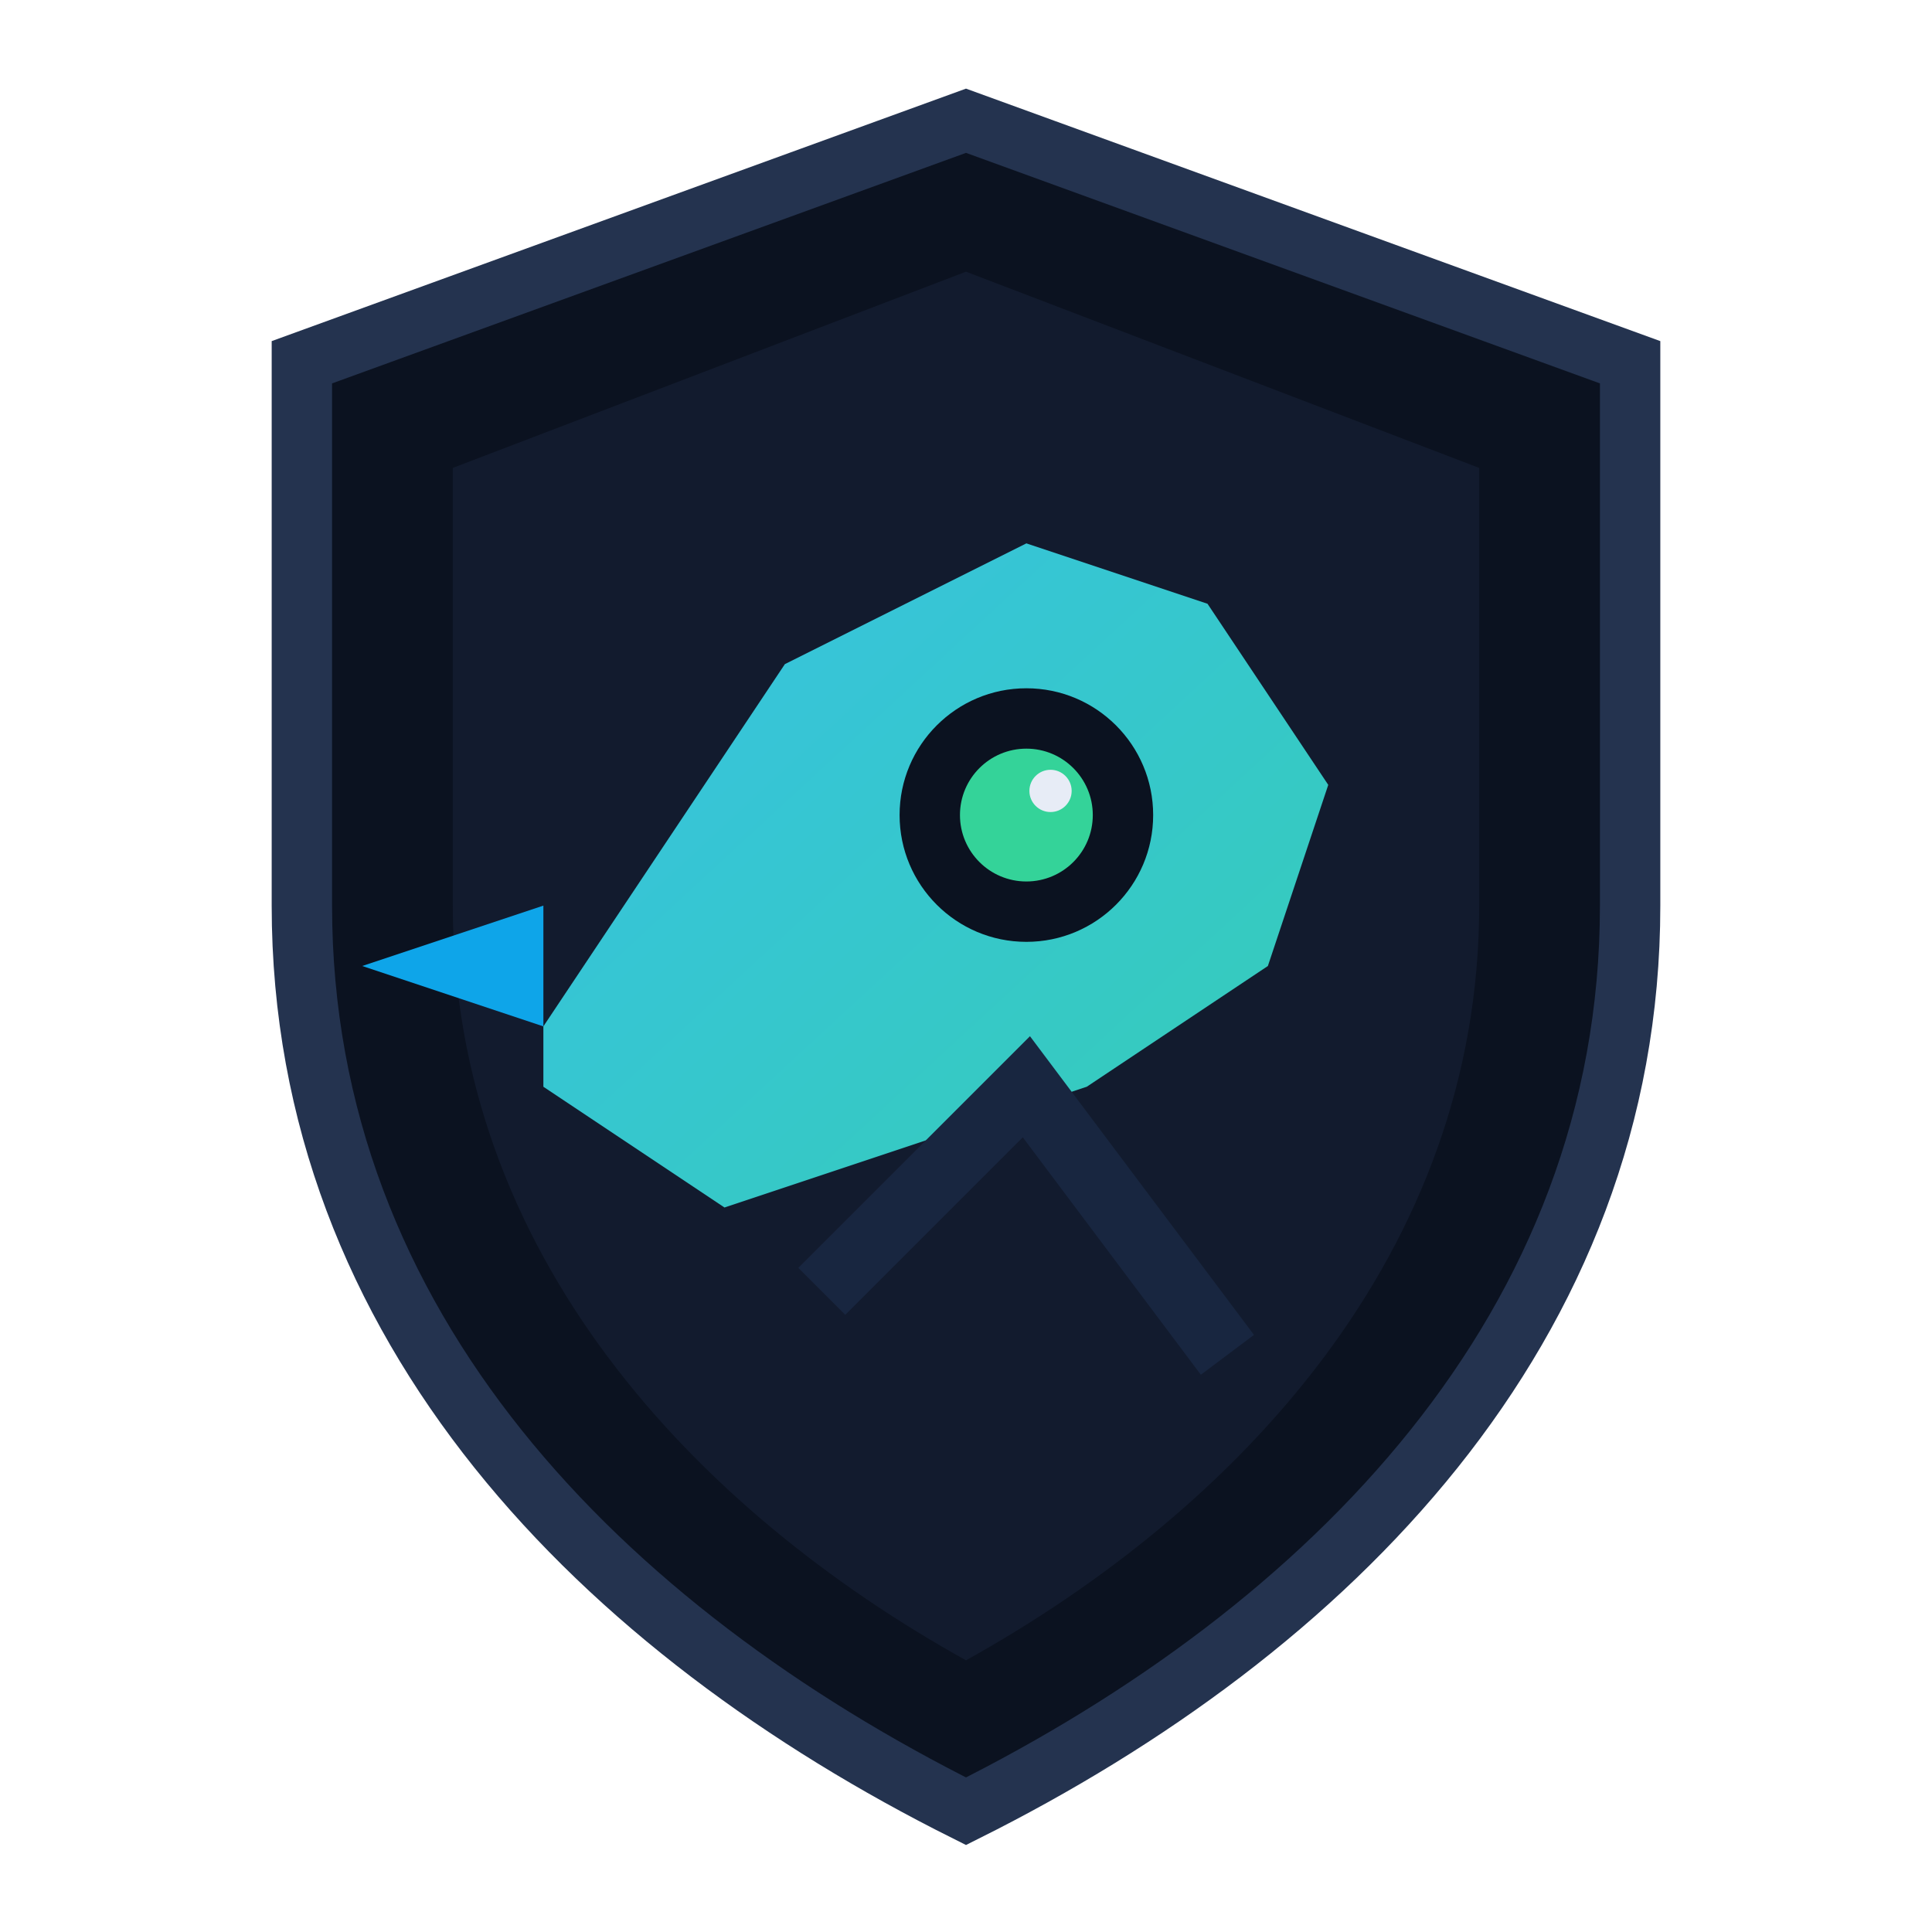
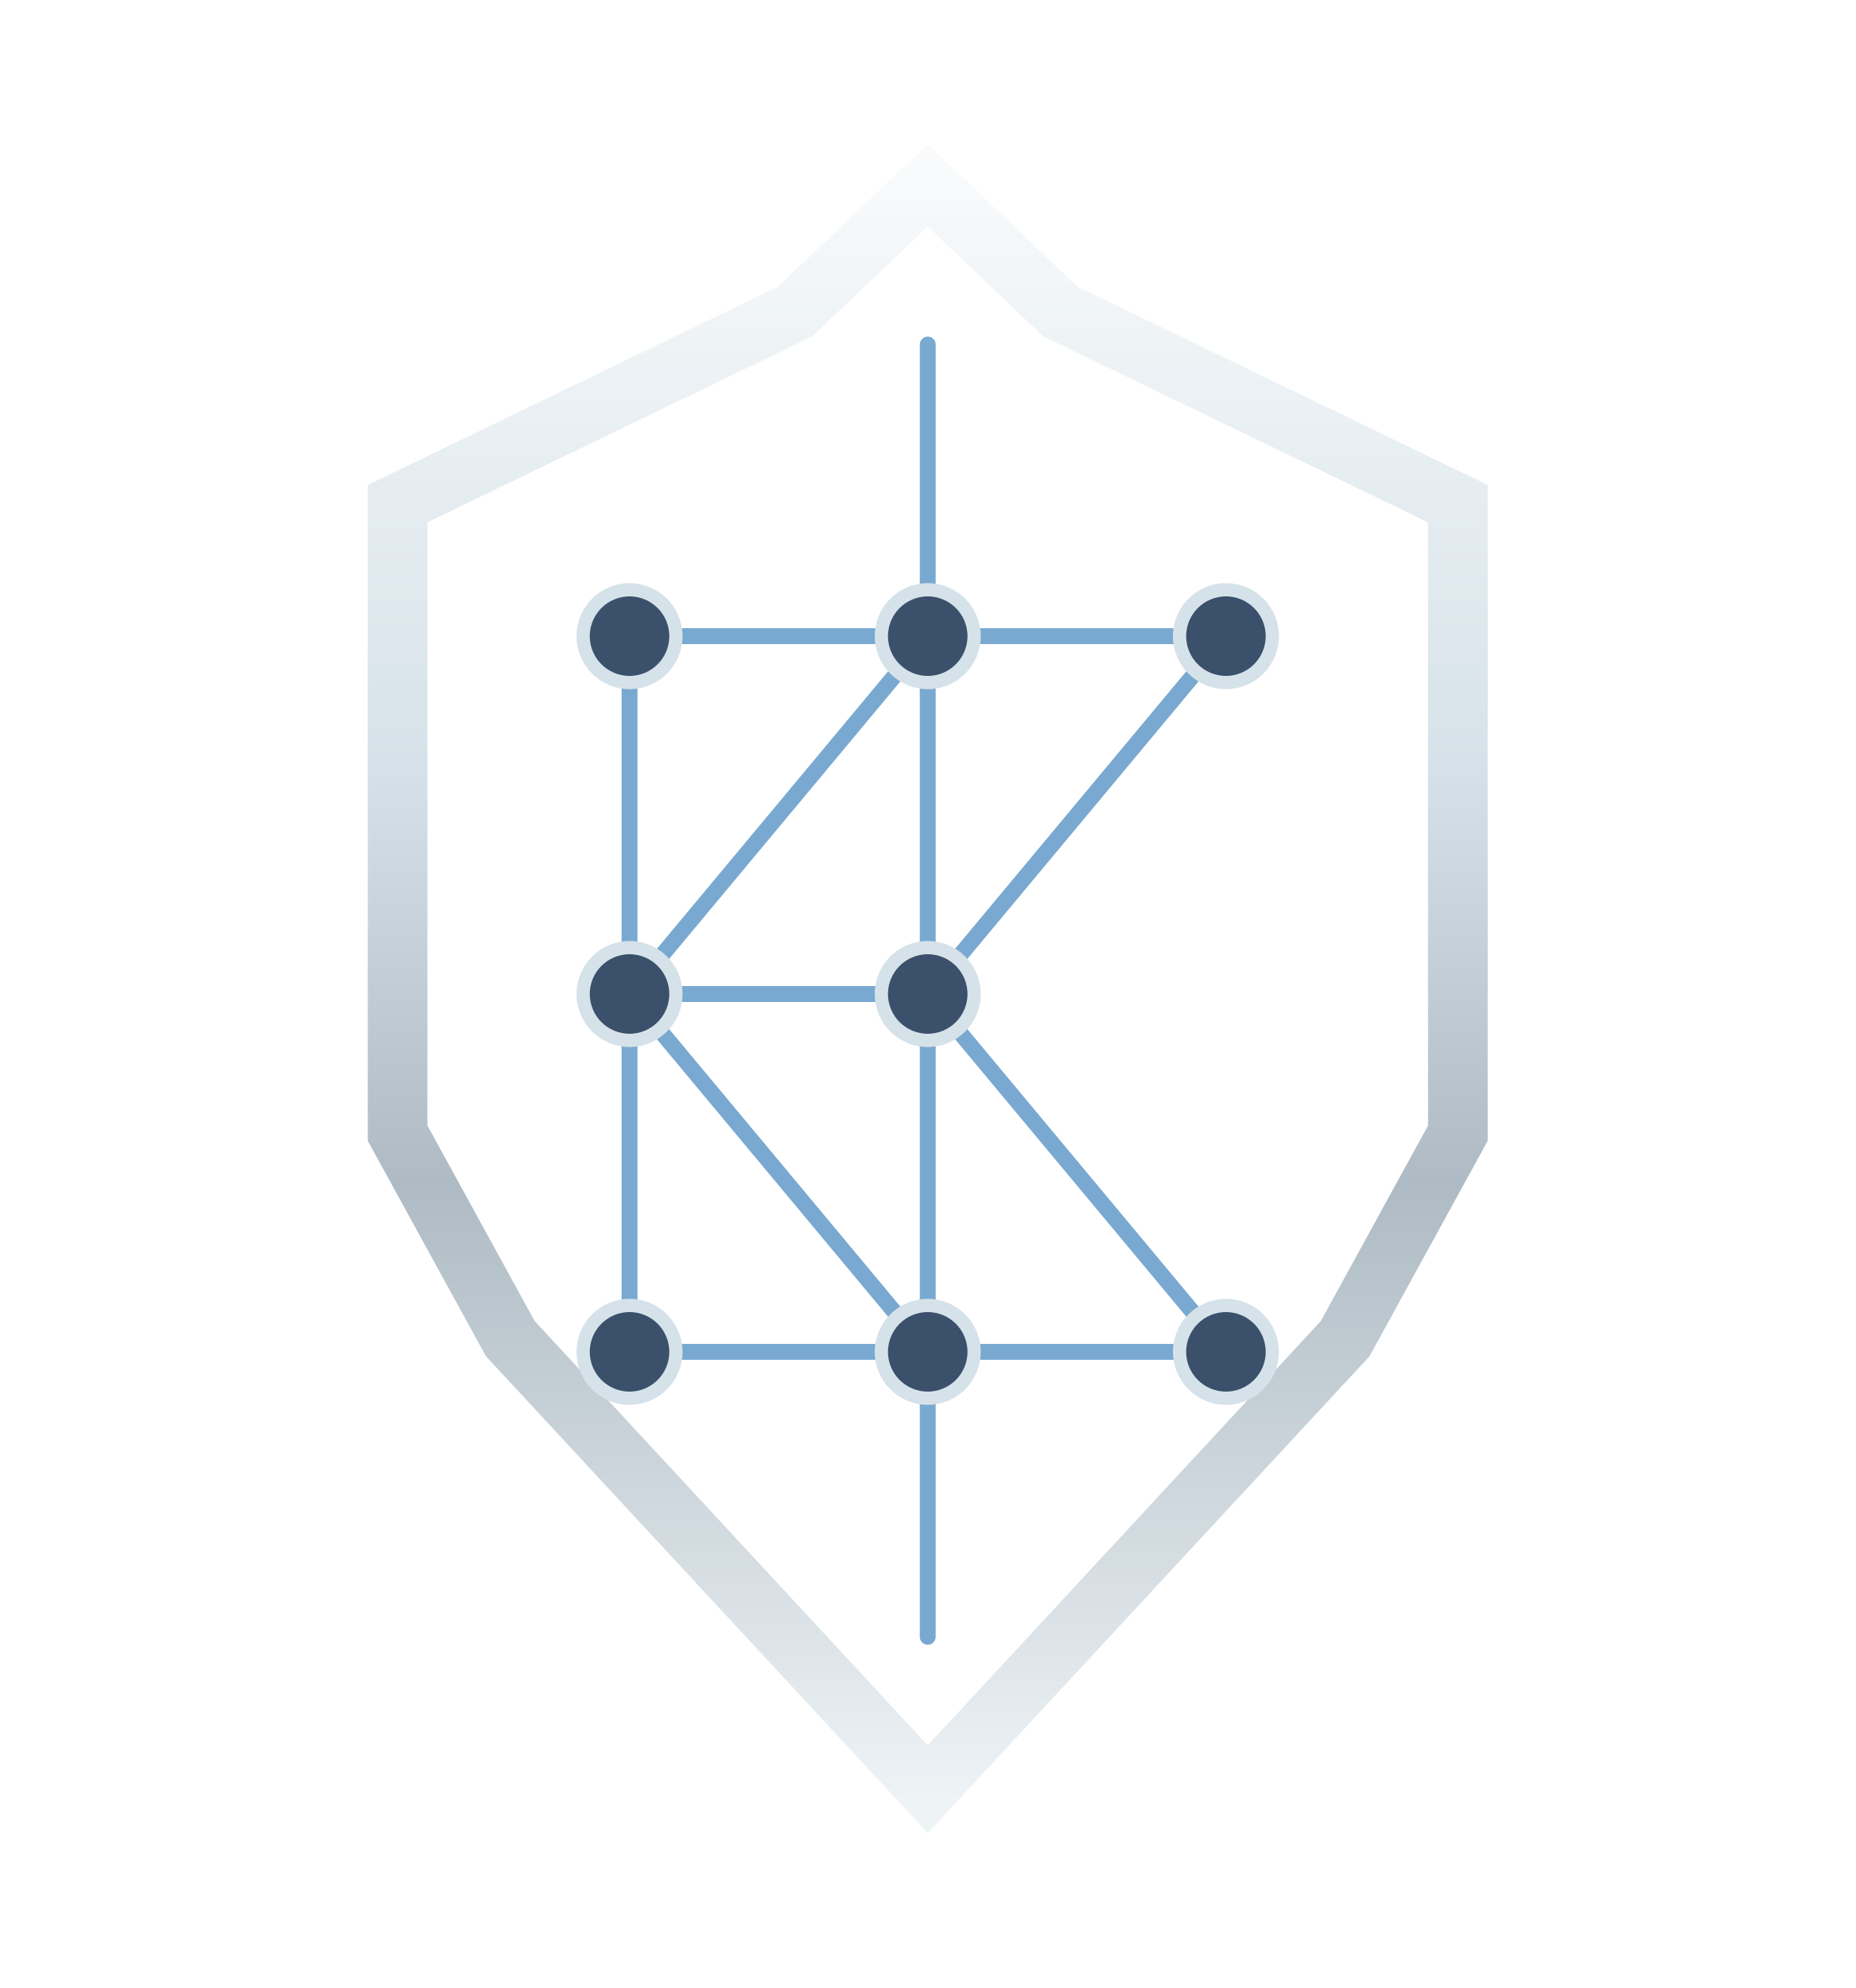
- <svg xmlns="http://www.w3.org/2000/svg" viewBox="0 0 64 64" role="img" aria-hidden="true">
+ <svg xmlns="http://www.w3.org/2000/svg" viewBox="0 0 280 300" role="img" aria-labelledby="title">
  <defs>
-     <linearGradient id="kc-mark-accent" x1="8" y1="6" x2="56" y2="58" gradientUnits="userSpaceOnUse">
-       <stop offset="0%" stop-color="#38BDF8" />
-       <stop offset="100%" stop-color="#34D399" />
+     <linearGradient id="kevantic-platinum" x1="0" y1="0" x2="0" y2="1">
+       <stop offset="0" stop-color="#F8FAFB" />
+       <stop offset="0.36" stop-color="#D6E2E9" />
+       <stop offset="0.62" stop-color="#AEBBC4" />
+       <stop offset="1" stop-color="#EEF3F6" />
    </linearGradient>
  </defs>
-   <path fill="#0B1220" stroke="#24334F" stroke-width="2" d="M32 4 L54 12 V30 C54 44 44 54 32 60 C20 54 10 44 10 30 V12 Z" />
-   <path fill="#121B2E" d="M32 9 L49 15.5 V30 C49 41.5 41 50 32 55 C23 50 15 41.5 15 30 V15.5 Z" />
-   <path fill="url(#kc-mark-accent)" d="M18 34 L26 22 L34 18 L40 20 L44 26 L42 32 L36 36 L30 38 L24 40 L18 36 Z" />
-   <path fill="#0EA5E9" d="M18 34 L12 32 L18 30 Z" />
-   <circle cx="34" cy="27" r="4.2" fill="#0B1220" />
-   <circle cx="34" cy="27" r="2.2" fill="#34D399" />
-   <circle cx="34.8" cy="26.2" r="0.7" fill="#E7ECF6" />
-   <path fill="none" stroke="#182640" stroke-width="2.2" stroke-linecap="square" d="M28 42 L34 36 L40 44" />
+   <g id="kevantic-shield">
+     <path d="M140 28 L160 47 L220 76 V171 L203 202 L140 270 L77 202 L60 171 V76 L120 47 Z" fill="none" stroke="url(#kevantic-platinum)" stroke-width="9" stroke-linejoin="miter" />
+     <g fill="none" stroke="#79A9D1" stroke-width="2.4" stroke-linecap="round">
+       <line x1="140" y1="52" x2="140" y2="247" />
+       <line x1="95" y1="96" x2="95" y2="204" />
+       <line x1="95" y1="96" x2="185" y2="96" />
+       <line x1="95" y1="150" x2="140" y2="150" />
+       <line x1="95" y1="204" x2="185" y2="204" />
+       <line x1="95" y1="150" x2="140" y2="96" />
+       <line x1="140" y1="150" x2="185" y2="96" />
+       <line x1="95" y1="150" x2="140" y2="204" />
+       <line x1="140" y1="150" x2="185" y2="204" />
+     </g>
+     <g fill="#3A506B" stroke="#D6E2E9" stroke-width="2">
+       <circle cx="95" cy="96" r="7" />
+       <circle cx="140" cy="96" r="7" />
+       <circle cx="185" cy="96" r="7" />
+       <circle cx="95" cy="150" r="7" />
+       <circle cx="140" cy="150" r="7" />
+       <circle cx="95" cy="204" r="7" />
+       <circle cx="140" cy="204" r="7" />
+       <circle cx="185" cy="204" r="7" />
+     </g>
+   </g>
</svg>
